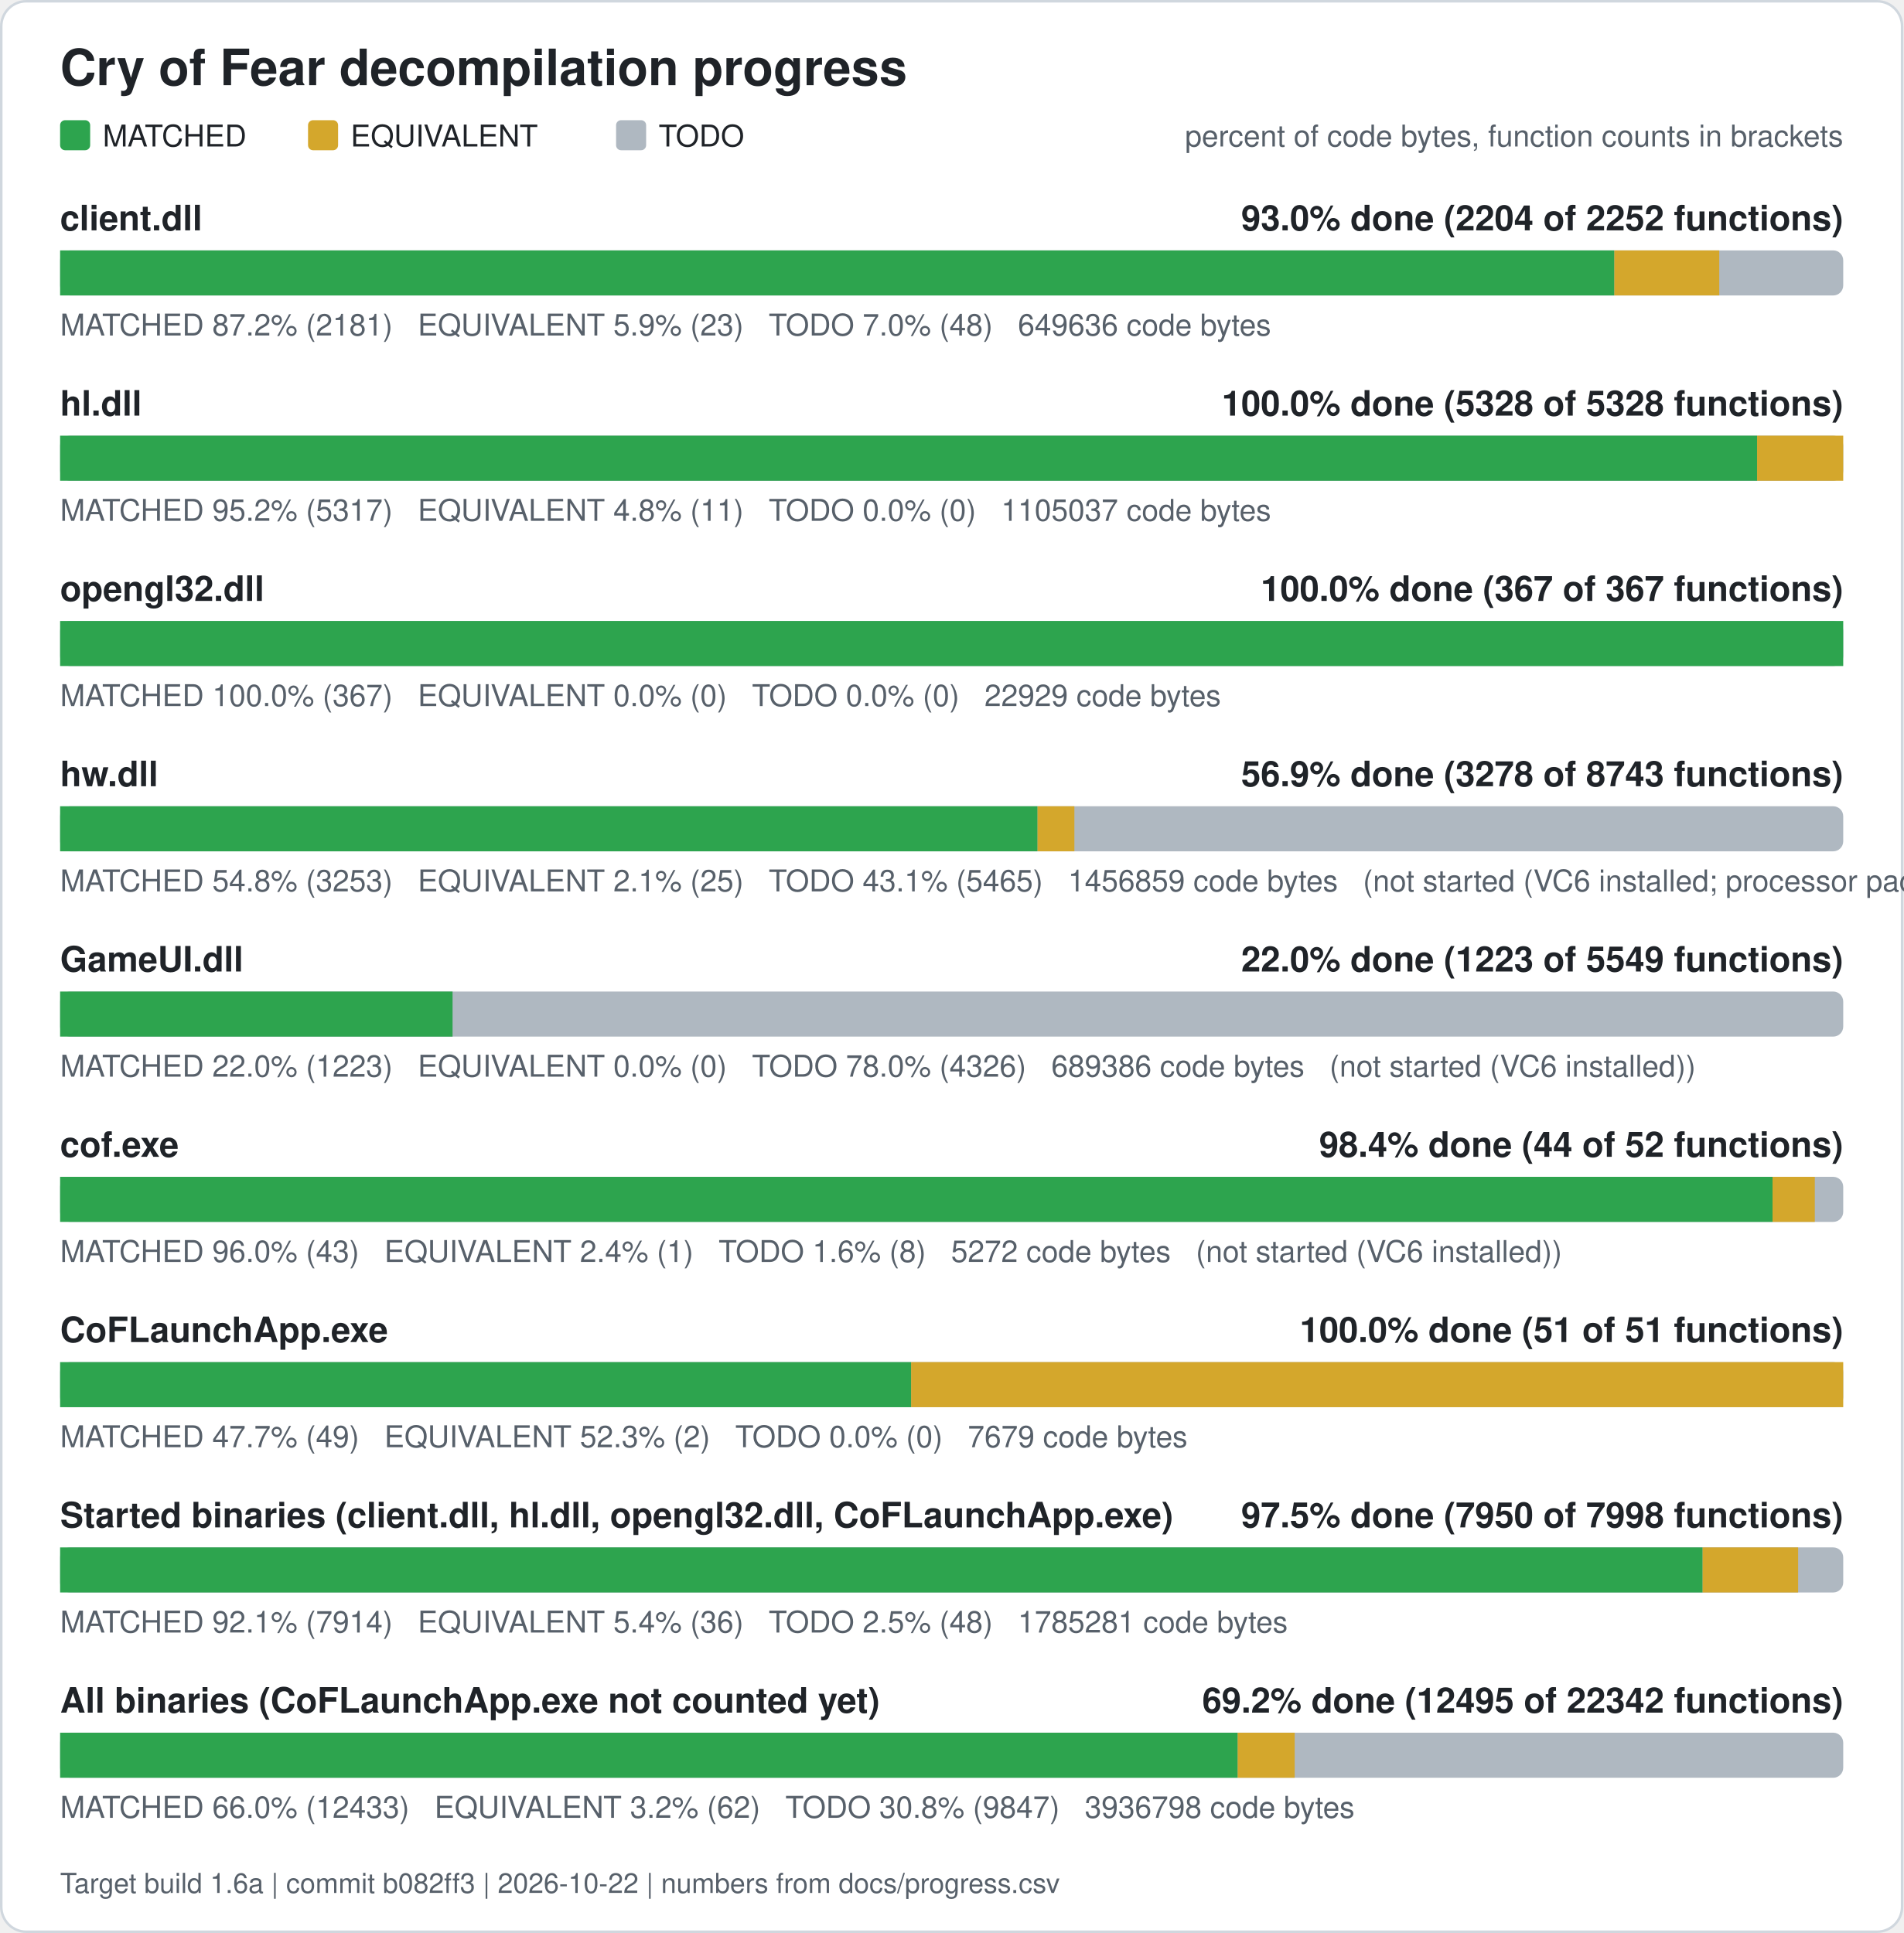
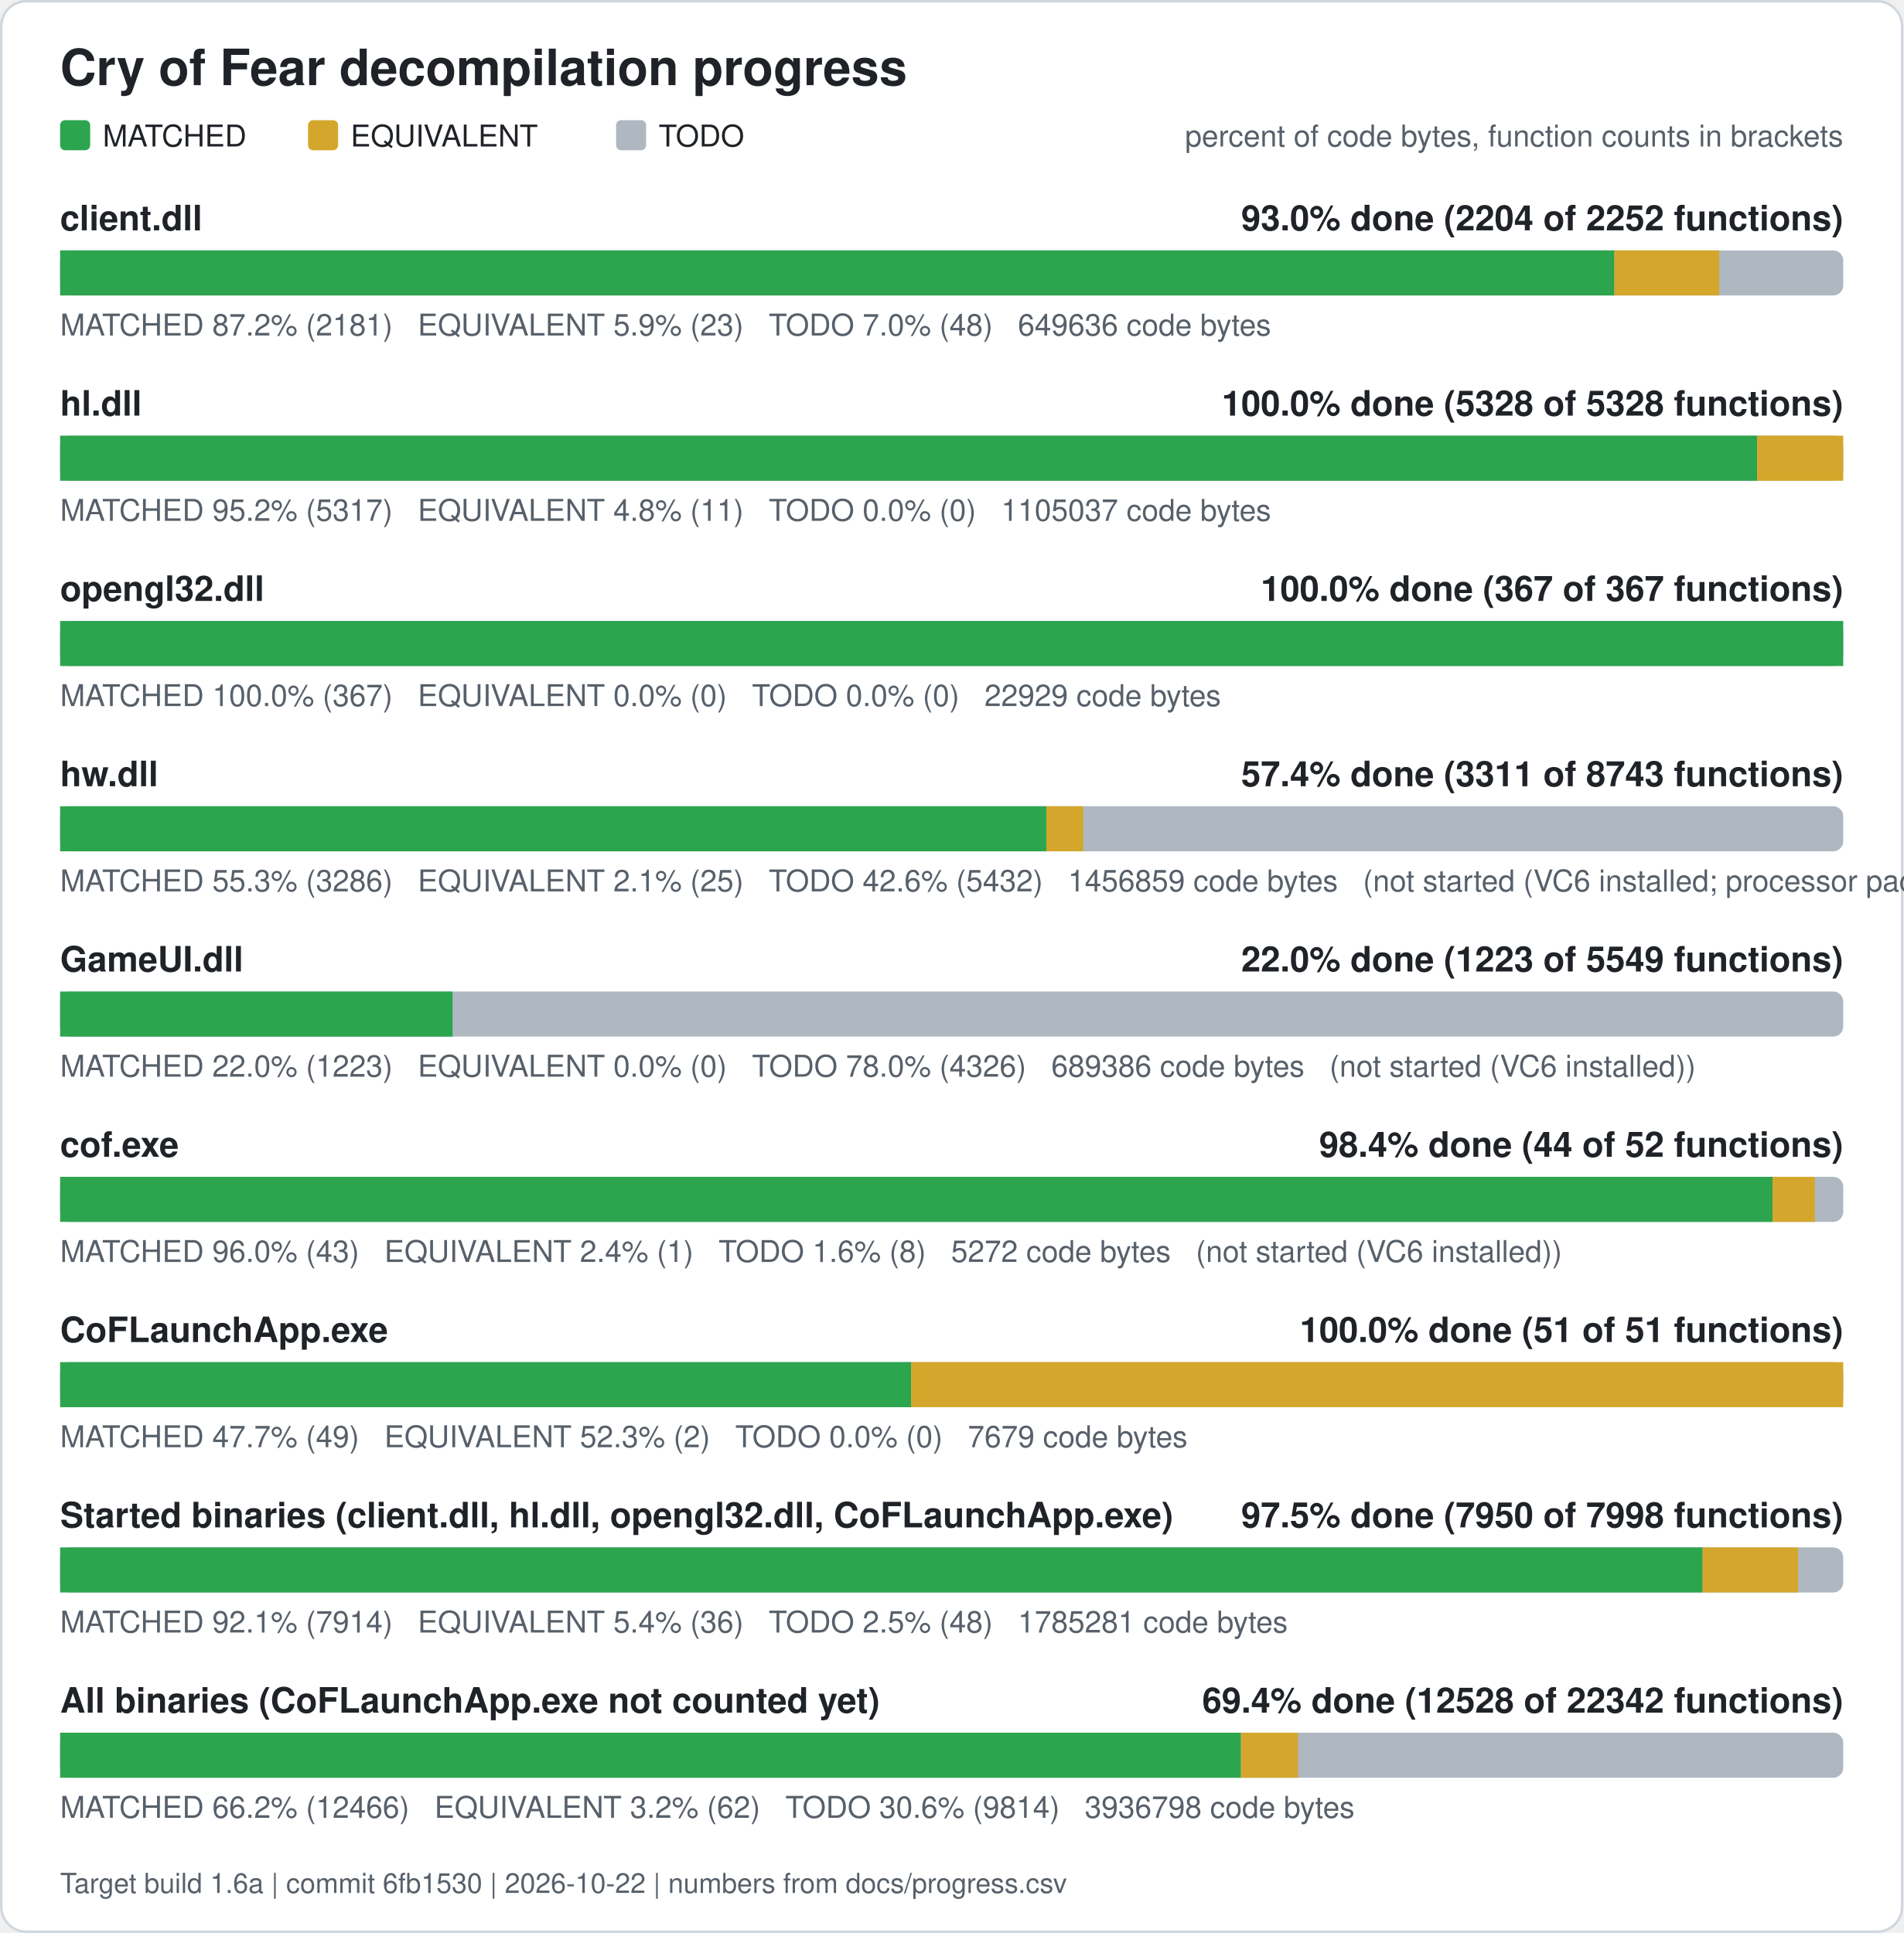
<svg xmlns="http://www.w3.org/2000/svg" width="760" height="772" viewBox="0 0 760 772" role="img" aria-label="Cry of Fear decompilation progress">
  <rect x="0.5" y="0.5" width="759" height="771" rx="10" fill="#ffffff" stroke="#d0d7de" />
  <text x="24" y="34" font-family="Segoe UI, Helvetica, Arial, sans-serif" font-size="20" font-weight="600" fill="#1f2328">Cry of Fear decompilation progress</text>
  <rect x="24" y="48" width="12" height="12" rx="2" fill="#2da44e" />
  <text x="41" y="58.5" font-family="Segoe UI, Helvetica, Arial, sans-serif" font-size="12" fill="#1f2328">MATCHED</text>
  <rect x="123" y="48" width="12" height="12" rx="2" fill="#d4a72c" />
  <text x="140" y="58.5" font-family="Segoe UI, Helvetica, Arial, sans-serif" font-size="12" fill="#1f2328">EQUIVALENT</text>
  <rect x="246" y="48" width="12" height="12" rx="2" fill="#afb8c1" />
  <text x="263" y="58.5" font-family="Segoe UI, Helvetica, Arial, sans-serif" font-size="12" fill="#1f2328">TODO</text>
  <text x="736" y="58.5" font-family="Segoe UI, Helvetica, Arial, sans-serif" font-size="12" fill="#57606a" text-anchor="end">percent of code bytes, function counts in brackets</text>
  <text x="24" y="92" font-family="Segoe UI, Helvetica, Arial, sans-serif" font-size="14" font-weight="600" fill="#1f2328">client.dll</text>
  <text x="736" y="92" font-family="Segoe UI, Helvetica, Arial, sans-serif" font-size="14" font-weight="600" fill="#1f2328" text-anchor="end">93.0% done (2204 of 2252 functions)</text>
  <rect x="24" y="100" width="712" height="18" rx="4" fill="#afb8c1" />
  <rect x="24.00" y="100" width="620.61" height="18" fill="#2da44e" />
  <rect x="644.61" y="100" width="41.89" height="18" fill="#d4a72c" />
  <text x="24" y="134" font-family="Segoe UI, Helvetica, Arial, sans-serif" font-size="12" fill="#57606a" xml:space="preserve">MATCHED 87.2% (2181)   EQUIVALENT 5.9% (23)   TODO 7.0% (48)   649636 code bytes</text>
  <text x="24" y="166" font-family="Segoe UI, Helvetica, Arial, sans-serif" font-size="14" font-weight="600" fill="#1f2328">hl.dll</text>
  <text x="736" y="166" font-family="Segoe UI, Helvetica, Arial, sans-serif" font-size="14" font-weight="600" fill="#1f2328" text-anchor="end">100.0% done (5328 of 5328 functions)</text>
  <rect x="24" y="174" width="712" height="18" rx="4" fill="#afb8c1" />
  <rect x="24.00" y="174" width="677.61" height="18" fill="#2da44e" />
  <rect x="701.61" y="174" width="34.39" height="18" fill="#d4a72c" />
  <text x="24" y="208" font-family="Segoe UI, Helvetica, Arial, sans-serif" font-size="12" fill="#57606a" xml:space="preserve">MATCHED 95.2% (5317)   EQUIVALENT 4.8% (11)   TODO 0.0% (0)   1105037 code bytes</text>
  <text x="24" y="240" font-family="Segoe UI, Helvetica, Arial, sans-serif" font-size="14" font-weight="600" fill="#1f2328">opengl32.dll</text>
  <text x="736" y="240" font-family="Segoe UI, Helvetica, Arial, sans-serif" font-size="14" font-weight="600" fill="#1f2328" text-anchor="end">100.0% done (367 of 367 functions)</text>
  <rect x="24" y="248" width="712" height="18" rx="4" fill="#afb8c1" />
  <rect x="24.00" y="248" width="712.00" height="18" fill="#2da44e" />
  <text x="24" y="282" font-family="Segoe UI, Helvetica, Arial, sans-serif" font-size="12" fill="#57606a" xml:space="preserve">MATCHED 100.0% (367)   EQUIVALENT 0.0% (0)   TODO 0.0% (0)   22929 code bytes</text>
  <text x="24" y="314" font-family="Segoe UI, Helvetica, Arial, sans-serif" font-size="14" font-weight="600" fill="#1f2328">hw.dll</text>
-   <text x="736" y="314" font-family="Segoe UI, Helvetica, Arial, sans-serif" font-size="14" font-weight="600" fill="#1f2328" text-anchor="end">56.9% done (3278 of 8743 functions)</text>
+   <text x="736" y="314" font-family="Segoe UI, Helvetica, Arial, sans-serif" font-size="14" font-weight="600" fill="#1f2328" text-anchor="end">57.4% done (3311 of 8743 functions)</text>
  <rect x="24" y="322" width="712" height="18" rx="4" fill="#afb8c1" />
-   <rect x="24.00" y="322" width="390.29" height="18" fill="#2da44e" />
-   <rect x="414.29" y="322" width="14.71" height="18" fill="#d4a72c" />
-   <text x="24" y="356" font-family="Segoe UI, Helvetica, Arial, sans-serif" font-size="12" fill="#57606a" xml:space="preserve">MATCHED 54.8% (3253)   EQUIVALENT 2.1% (25)   TODO 43.1% (5465)   1456859 code bytes   (not started (VC6 installed; processor pack and VS 2005 objects need those compilers))</text>
+   <rect x="24.00" y="322" width="393.80" height="18" fill="#2da44e" />
+   <rect x="417.80" y="322" width="14.71" height="18" fill="#d4a72c" />
+   <text x="24" y="356" font-family="Segoe UI, Helvetica, Arial, sans-serif" font-size="12" fill="#57606a" xml:space="preserve">MATCHED 55.3% (3286)   EQUIVALENT 2.1% (25)   TODO 42.6% (5432)   1456859 code bytes   (not started (VC6 installed; processor pack and VS 2005 objects need those compilers))</text>
  <text x="24" y="388" font-family="Segoe UI, Helvetica, Arial, sans-serif" font-size="14" font-weight="600" fill="#1f2328">GameUI.dll</text>
  <text x="736" y="388" font-family="Segoe UI, Helvetica, Arial, sans-serif" font-size="14" font-weight="600" fill="#1f2328" text-anchor="end">22.0% done (1223 of 5549 functions)</text>
  <rect x="24" y="396" width="712" height="18" rx="4" fill="#afb8c1" />
  <rect x="24.00" y="396" width="156.71" height="18" fill="#2da44e" />
  <text x="24" y="430" font-family="Segoe UI, Helvetica, Arial, sans-serif" font-size="12" fill="#57606a" xml:space="preserve">MATCHED 22.0% (1223)   EQUIVALENT 0.0% (0)   TODO 78.0% (4326)   689386 code bytes   (not started (VC6 installed))</text>
  <text x="24" y="462" font-family="Segoe UI, Helvetica, Arial, sans-serif" font-size="14" font-weight="600" fill="#1f2328">cof.exe</text>
  <text x="736" y="462" font-family="Segoe UI, Helvetica, Arial, sans-serif" font-size="14" font-weight="600" fill="#1f2328" text-anchor="end">98.4% done (44 of 52 functions)</text>
  <rect x="24" y="470" width="712" height="18" rx="4" fill="#afb8c1" />
  <rect x="24.00" y="470" width="683.77" height="18" fill="#2da44e" />
  <rect x="707.77" y="470" width="16.88" height="18" fill="#d4a72c" />
  <text x="24" y="504" font-family="Segoe UI, Helvetica, Arial, sans-serif" font-size="12" fill="#57606a" xml:space="preserve">MATCHED 96.0% (43)   EQUIVALENT 2.4% (1)   TODO 1.6% (8)   5272 code bytes   (not started (VC6 installed))</text>
  <text x="24" y="536" font-family="Segoe UI, Helvetica, Arial, sans-serif" font-size="14" font-weight="600" fill="#1f2328">CoFLaunchApp.exe</text>
  <text x="736" y="536" font-family="Segoe UI, Helvetica, Arial, sans-serif" font-size="14" font-weight="600" fill="#1f2328" text-anchor="end">100.0% done (51 of 51 functions)</text>
  <rect x="24" y="544" width="712" height="18" rx="4" fill="#afb8c1" />
  <rect x="24.00" y="544" width="339.82" height="18" fill="#2da44e" />
  <rect x="363.82" y="544" width="372.18" height="18" fill="#d4a72c" />
  <text x="24" y="578" font-family="Segoe UI, Helvetica, Arial, sans-serif" font-size="12" fill="#57606a" xml:space="preserve">MATCHED 47.7% (49)   EQUIVALENT 52.3% (2)   TODO 0.0% (0)   7679 code bytes</text>
  <text x="24" y="610" font-family="Segoe UI, Helvetica, Arial, sans-serif" font-size="14" font-weight="600" fill="#1f2328">Started binaries (client.dll, hl.dll, opengl32.dll, CoFLaunchApp.exe)</text>
  <text x="736" y="610" font-family="Segoe UI, Helvetica, Arial, sans-serif" font-size="14" font-weight="600" fill="#1f2328" text-anchor="end">97.5% done (7950 of 7998 functions)</text>
  <rect x="24" y="618" width="712" height="18" rx="4" fill="#afb8c1" />
  <rect x="24.00" y="618" width="655.86" height="18" fill="#2da44e" />
  <rect x="679.86" y="618" width="38.13" height="18" fill="#d4a72c" />
  <text x="24" y="652" font-family="Segoe UI, Helvetica, Arial, sans-serif" font-size="12" fill="#57606a" xml:space="preserve">MATCHED 92.1% (7914)   EQUIVALENT 5.4% (36)   TODO 2.5% (48)   1785281 code bytes</text>
  <text x="24" y="684" font-family="Segoe UI, Helvetica, Arial, sans-serif" font-size="14" font-weight="600" fill="#1f2328">All binaries (CoFLaunchApp.exe not counted yet)</text>
-   <text x="736" y="684" font-family="Segoe UI, Helvetica, Arial, sans-serif" font-size="14" font-weight="600" fill="#1f2328" text-anchor="end">69.2% done (12495 of 22342 functions)</text>
+   <text x="736" y="684" font-family="Segoe UI, Helvetica, Arial, sans-serif" font-size="14" font-weight="600" fill="#1f2328" text-anchor="end">69.4% done (12528 of 22342 functions)</text>
  <rect x="24" y="692" width="712" height="18" rx="4" fill="#afb8c1" />
-   <rect x="24.00" y="692" width="470.21" height="18" fill="#2da44e" />
-   <rect x="494.21" y="692" width="22.76" height="18" fill="#d4a72c" />
-   <text x="24" y="726" font-family="Segoe UI, Helvetica, Arial, sans-serif" font-size="12" fill="#57606a" xml:space="preserve">MATCHED 66.0% (12433)   EQUIVALENT 3.2% (62)   TODO 30.8% (9847)   3936798 code bytes</text>
-   <text x="24" y="756" font-family="Segoe UI, Helvetica, Arial, sans-serif" font-size="11" fill="#57606a">Target build 1.6a | commit b082ff3 | 2026-10-22 | numbers from docs/progress.csv</text>
+   <rect x="24.00" y="692" width="471.51" height="18" fill="#2da44e" />
+   <rect x="495.51" y="692" width="22.76" height="18" fill="#d4a72c" />
+   <text x="24" y="726" font-family="Segoe UI, Helvetica, Arial, sans-serif" font-size="12" fill="#57606a" xml:space="preserve">MATCHED 66.2% (12466)   EQUIVALENT 3.2% (62)   TODO 30.6% (9814)   3936798 code bytes</text>
+   <text x="24" y="756" font-family="Segoe UI, Helvetica, Arial, sans-serif" font-size="11" fill="#57606a">Target build 1.6a | commit 6fb1530 | 2026-10-22 | numbers from docs/progress.csv</text>
</svg>
